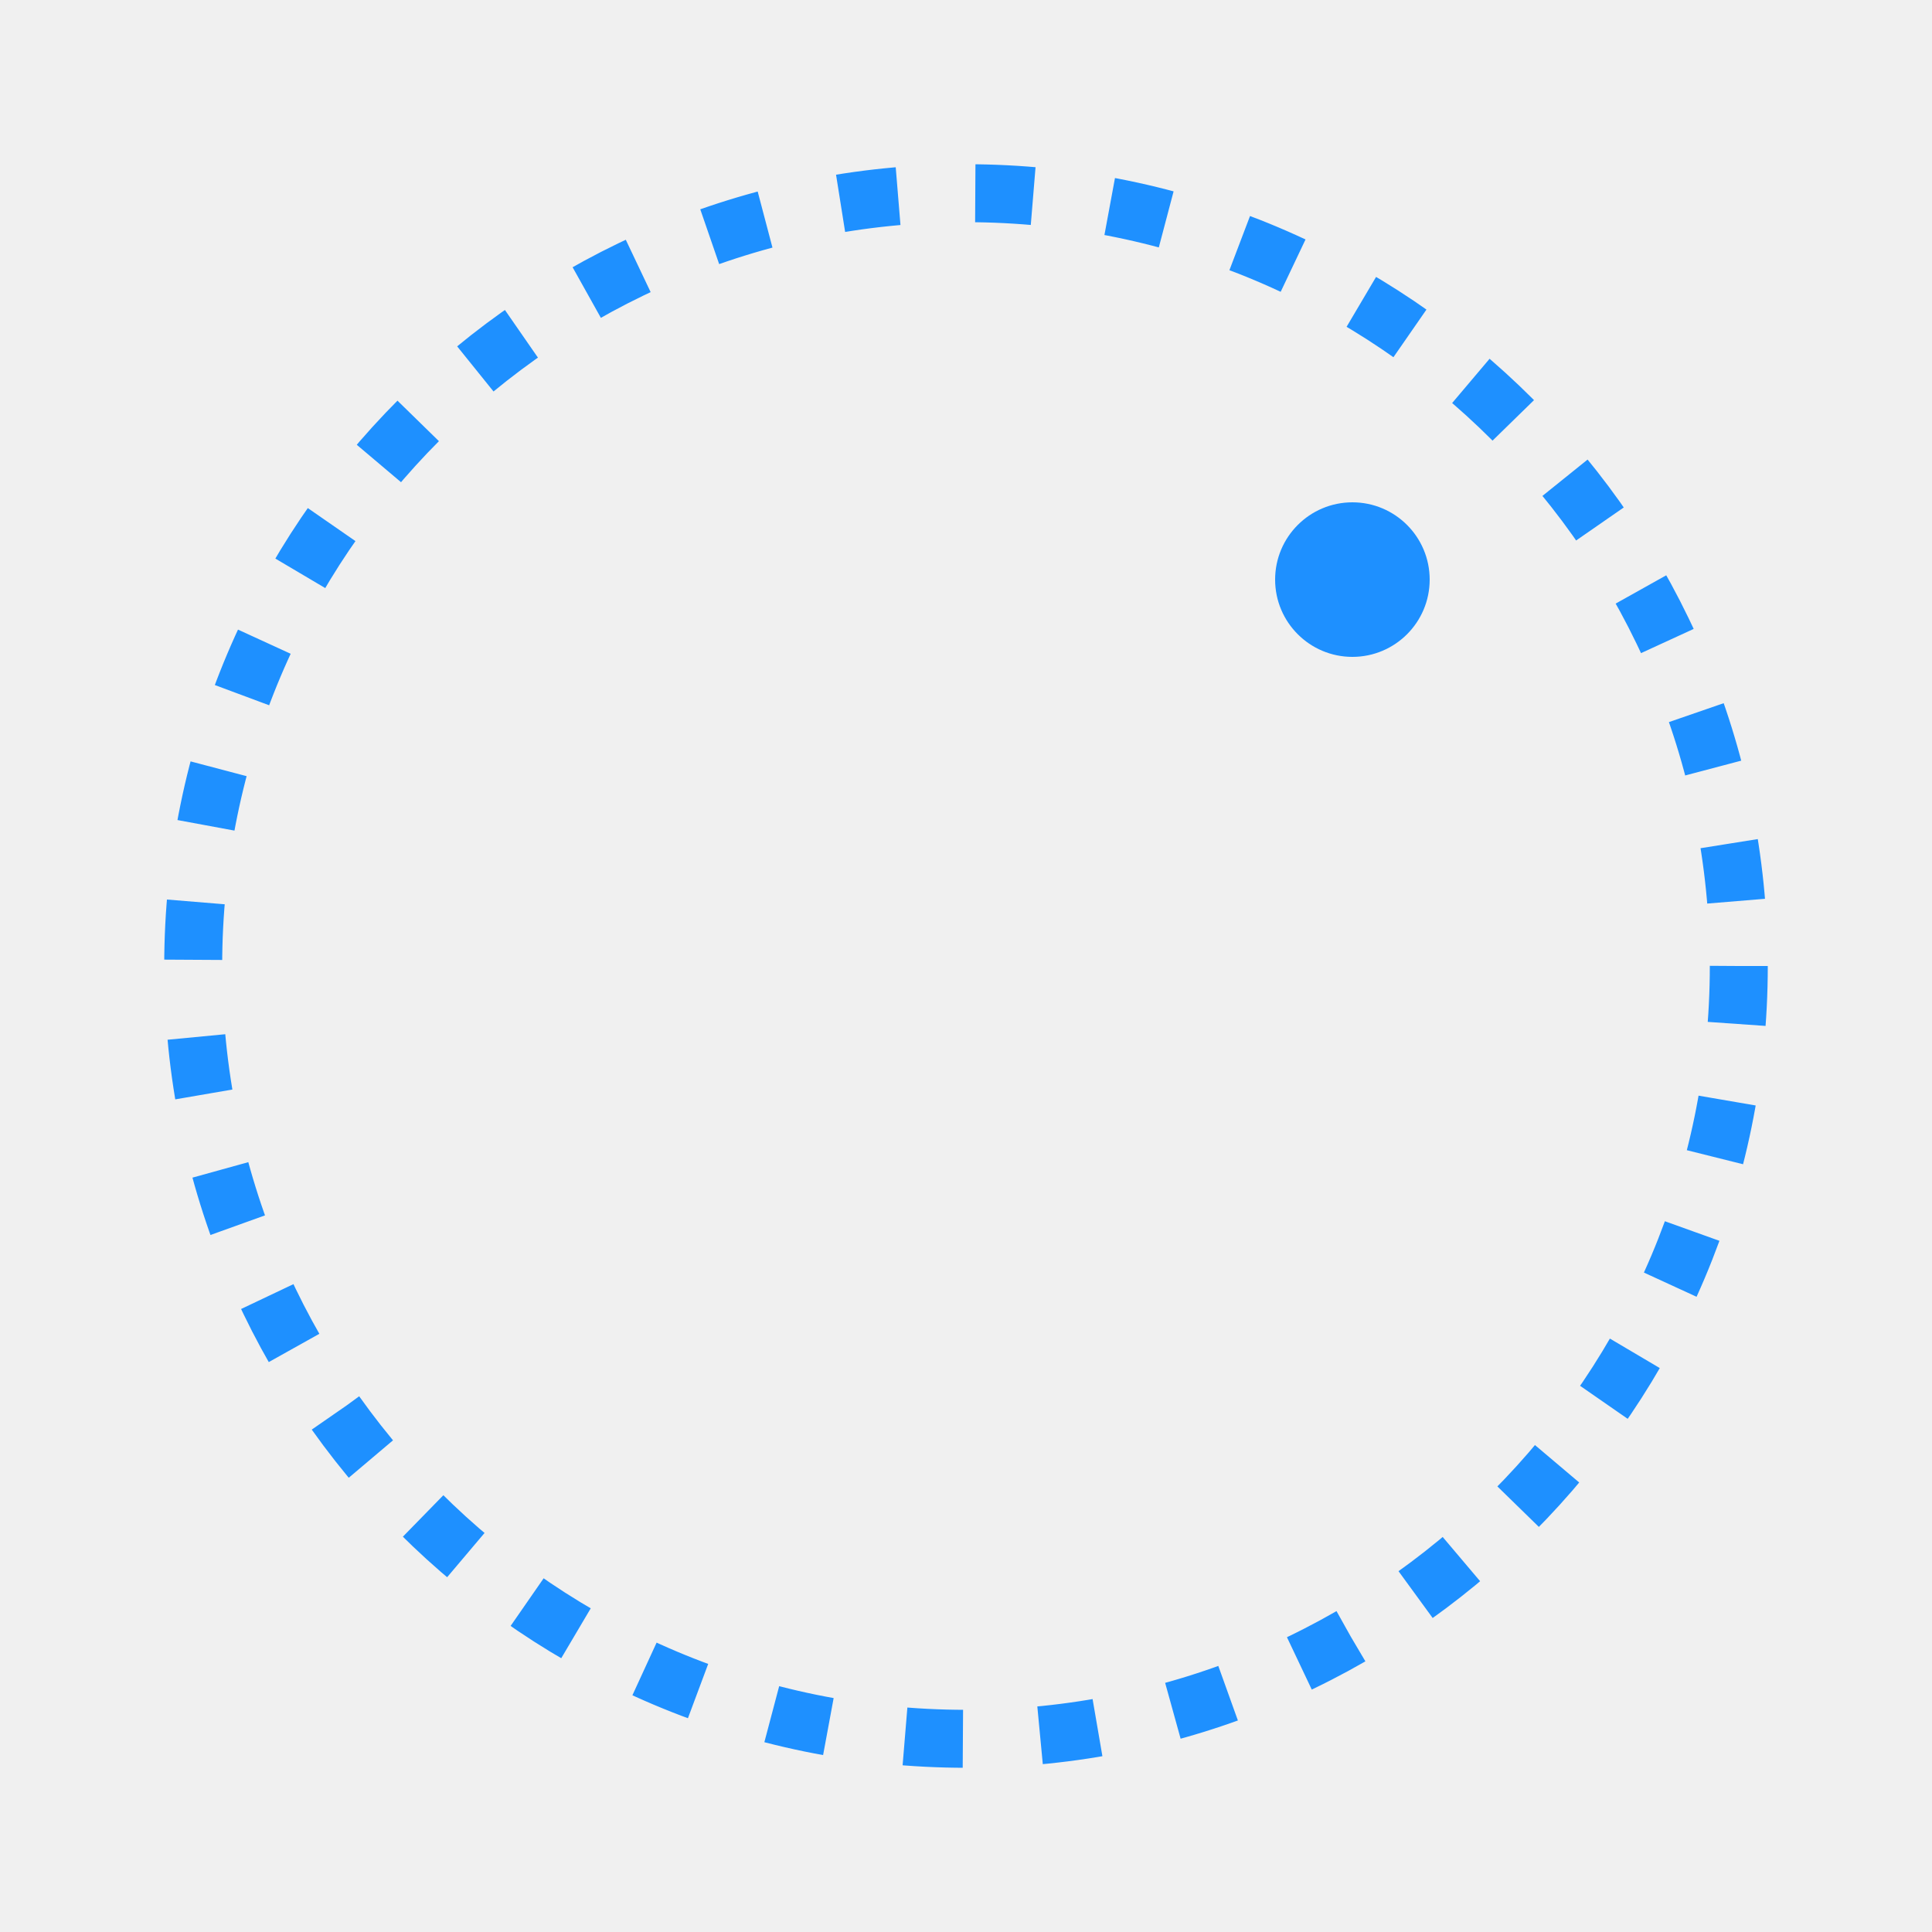
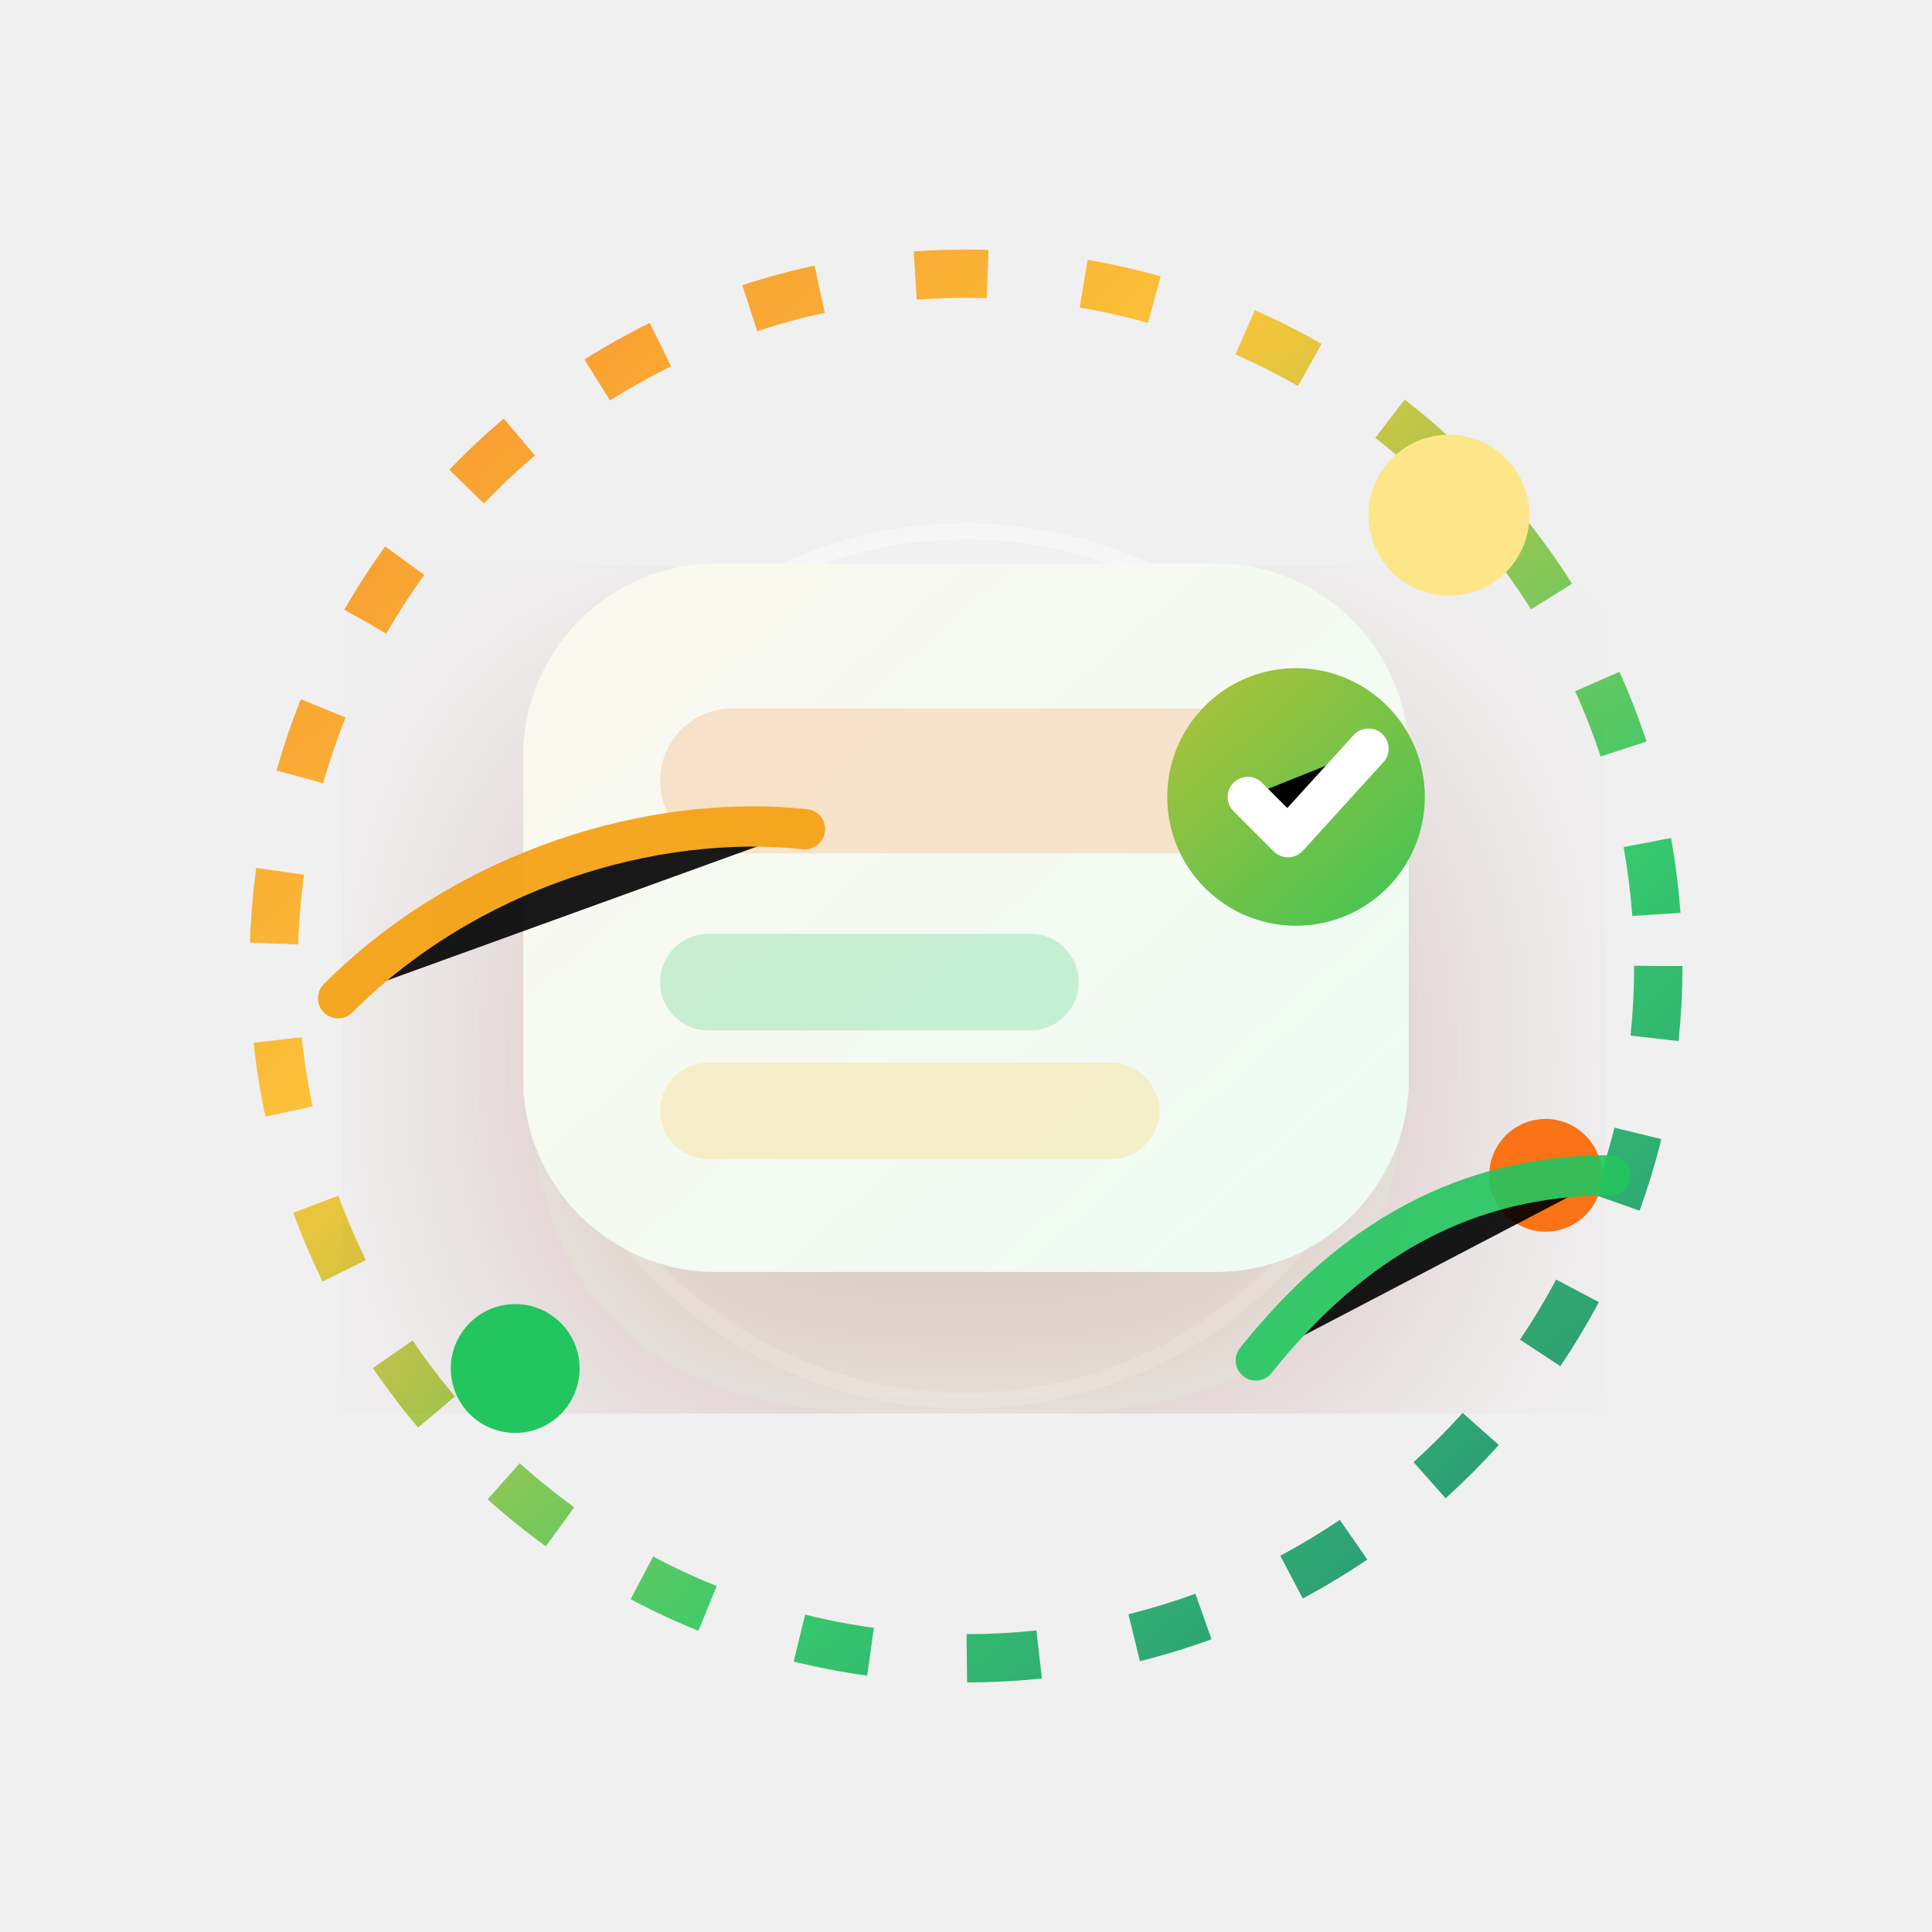
- <svg xmlns="http://www.w3.org/2000/svg" viewBox="0 0 200 200">
-   <circle cx="100" cy="100" r="80" stroke="#1e90ff" stroke-width="6" fill="none" stroke-dasharray="6 8" />
-   <circle cx="140" cy="60" r="8" fill="#1e90ff" />
+ <svg xmlns="http://www.w3.org/2000/svg" viewBox="0 0 240 240" role="img" aria-labelledby="title desc">
+   <defs>
+     <linearGradient id="ringGradient" x1="30" y1="20" x2="200" y2="210" gradientUnits="userSpaceOnUse">
+       <stop stop-color="#F97316" />
+       <stop offset="0.38" stop-color="#FBBF24" />
+       <stop offset="0.7" stop-color="#22C55E" />
+       <stop offset="1" stop-color="#0F766E" />
+     </linearGradient>
+     <linearGradient id="cardGradient" x1="50" y1="32" x2="176" y2="174" gradientUnits="userSpaceOnUse">
+       <stop stop-color="#FFF7ED" />
+       <stop offset="1" stop-color="#ECFDF5" />
+     </linearGradient>
+     <filter id="cardShadow" x="-20%" y="-20%" width="140%" height="140%">
+       <feDropShadow dx="0" dy="18" stdDeviation="18" flood-color="#7C2D12" flood-opacity="0.2" />
+     </filter>
+   </defs>
+   <circle cx="120" cy="120" r="86" fill="none" stroke="url(#ringGradient)" stroke-width="6" stroke-dasharray="9 12" opacity="0.9" />
+   <circle cx="120" cy="120" r="54" fill="rgba(255,255,255,0.08)" stroke="rgba(255,255,255,0.4)" stroke-width="2" />
+   <g filter="url(#cardShadow)">
+     <rect x="65" y="70" width="110" height="88" rx="24" fill="url(#cardGradient)" />
+     <rect x="82" y="88" width="76" height="18" rx="9" fill="#F97316" opacity="0.18" />
+     <rect x="82" y="116" width="52" height="12" rx="6" fill="#22C55E" opacity="0.22" />
+     <rect x="82" y="132" width="62" height="12" rx="6" fill="#FBBF24" opacity="0.2" />
+     <circle cx="161" cy="99" r="16" fill="url(#ringGradient)" />
+     <path d="M155 99L160 104L170 93" stroke="white" stroke-width="5" stroke-linecap="round" stroke-linejoin="round" />
+   </g>
+   <circle cx="180" cy="64" r="10" fill="#FDE68A" />
+   <circle cx="64" cy="170" r="8" fill="#22C55E" />
+   <circle cx="192" cy="146" r="7" fill="#F97316" />
+   <path d="M42 124C58 108 81 101 100 103" stroke="#F59E0B" stroke-width="5" stroke-linecap="round" opacity="0.9" />
+   <path d="M156 169C168 154 182 146 200 146" stroke="#22C55E" stroke-width="5" stroke-linecap="round" opacity="0.9" />
</svg>
